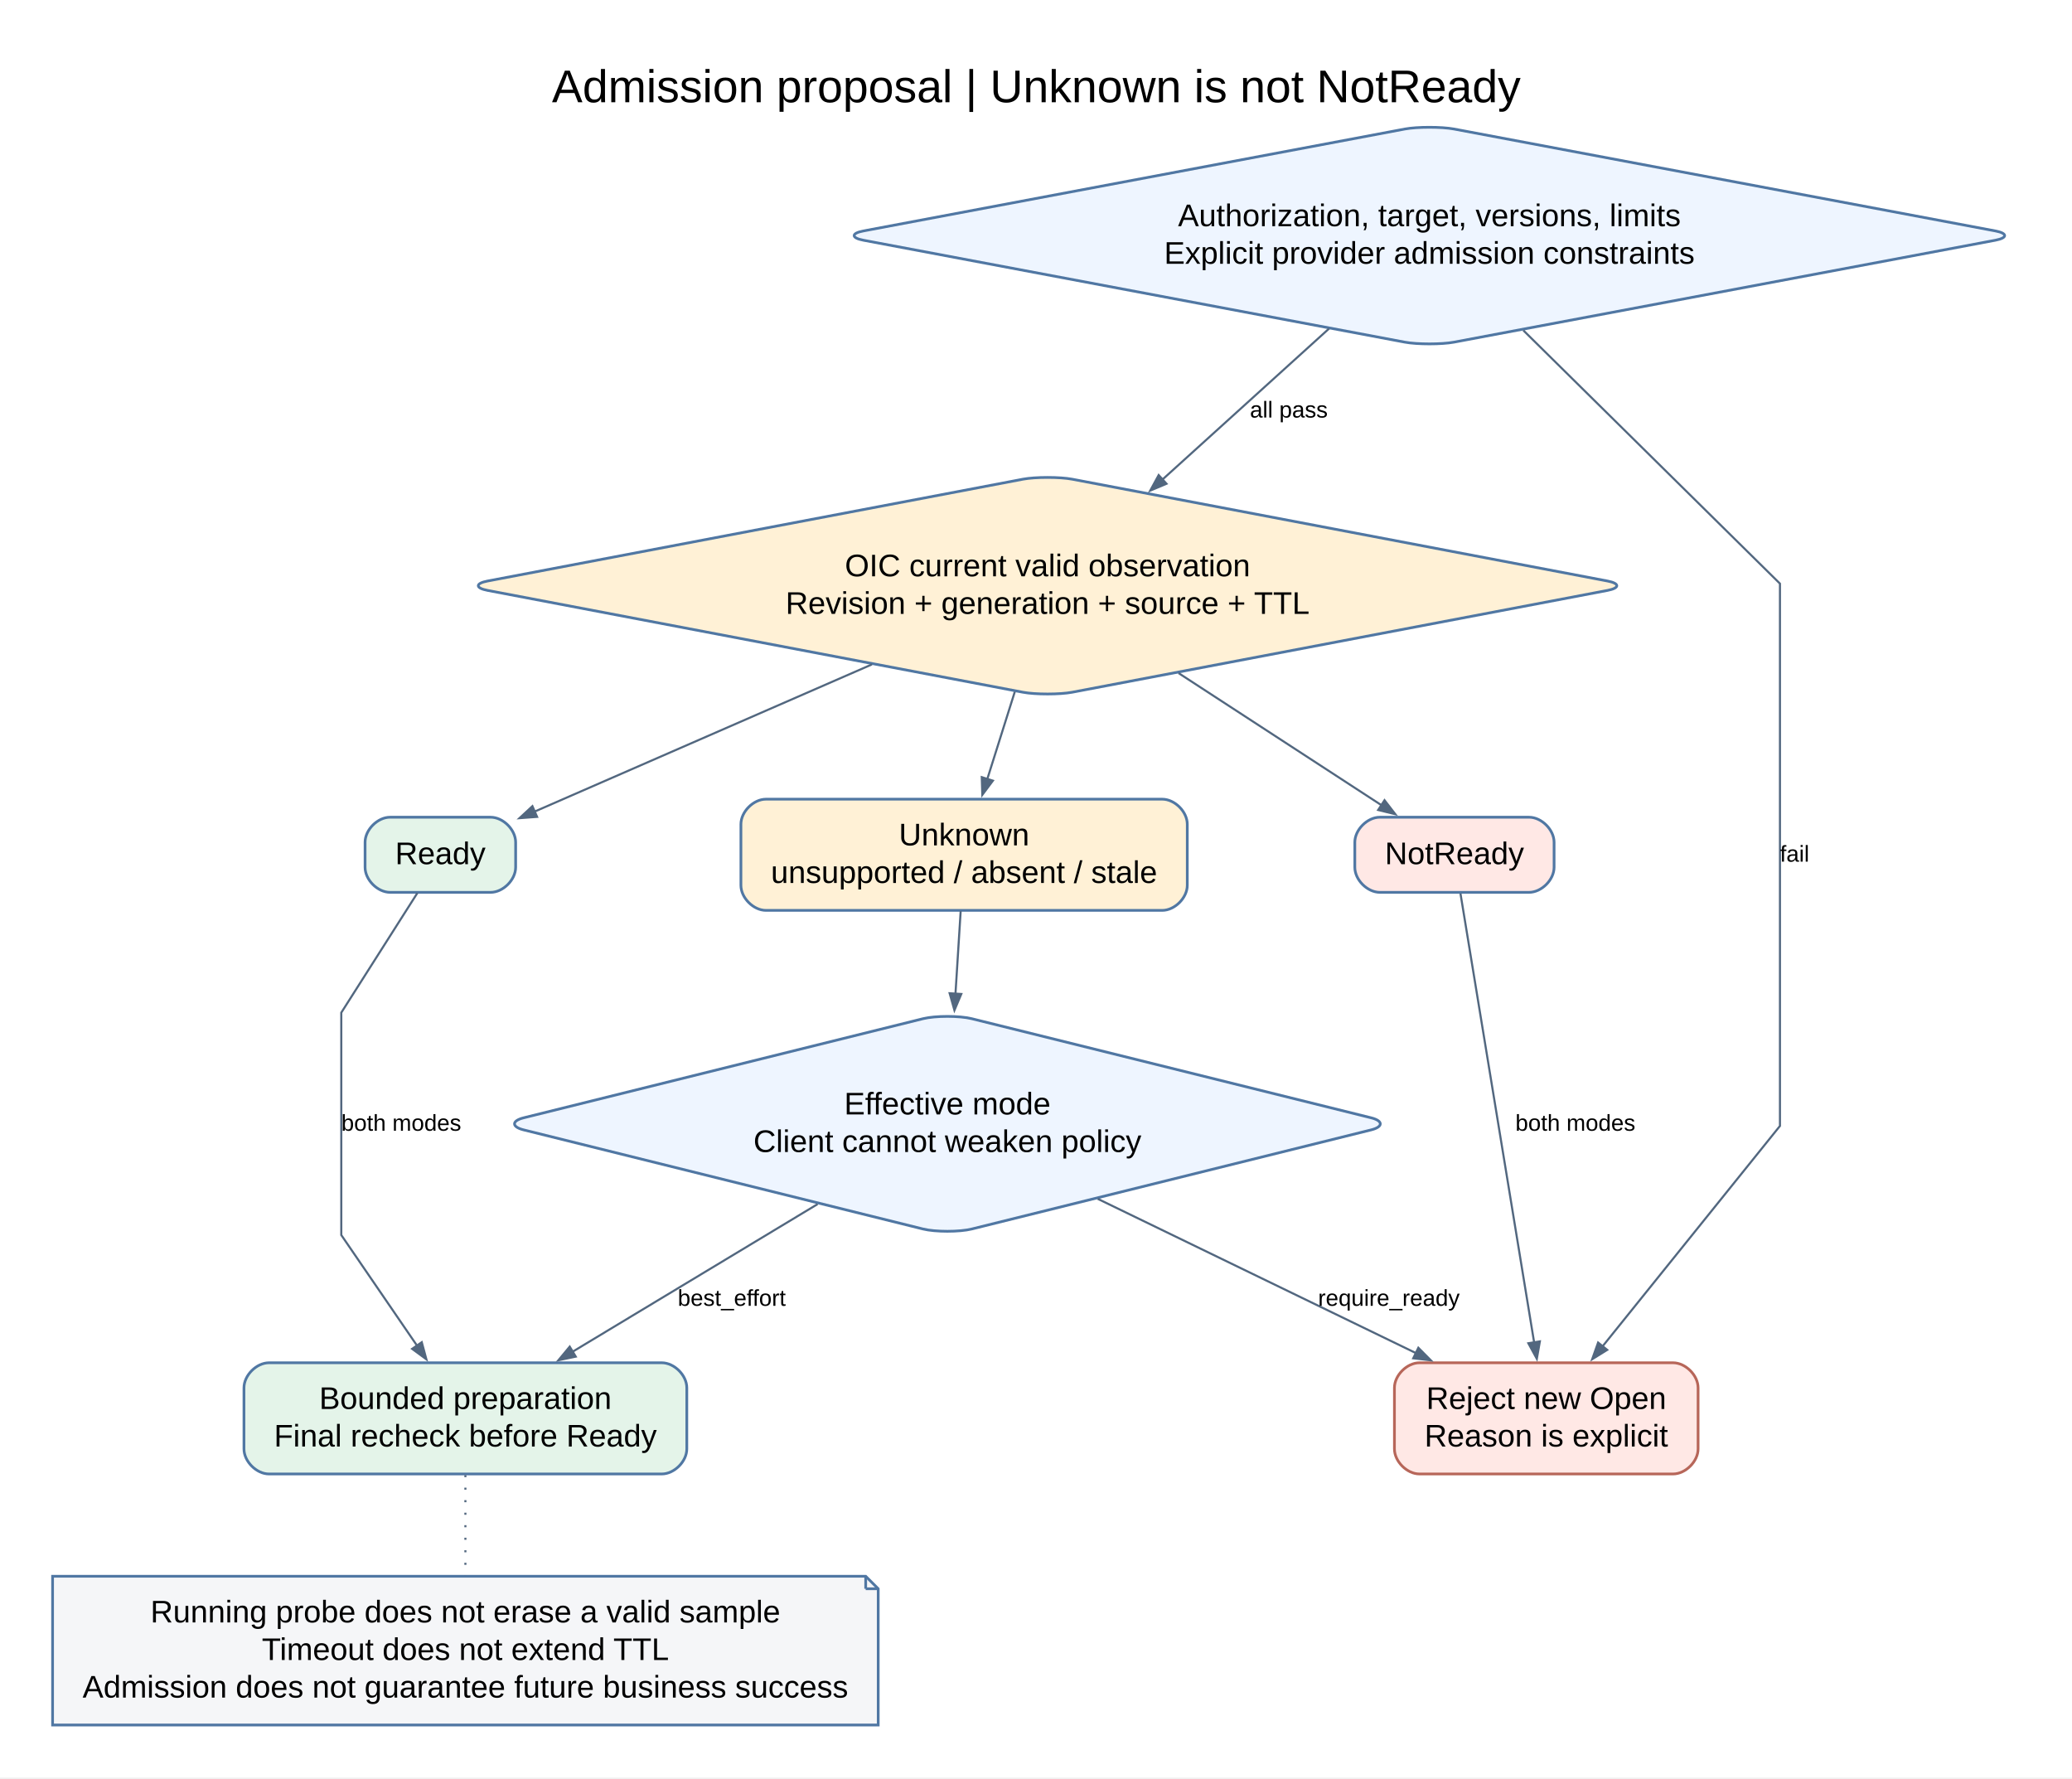
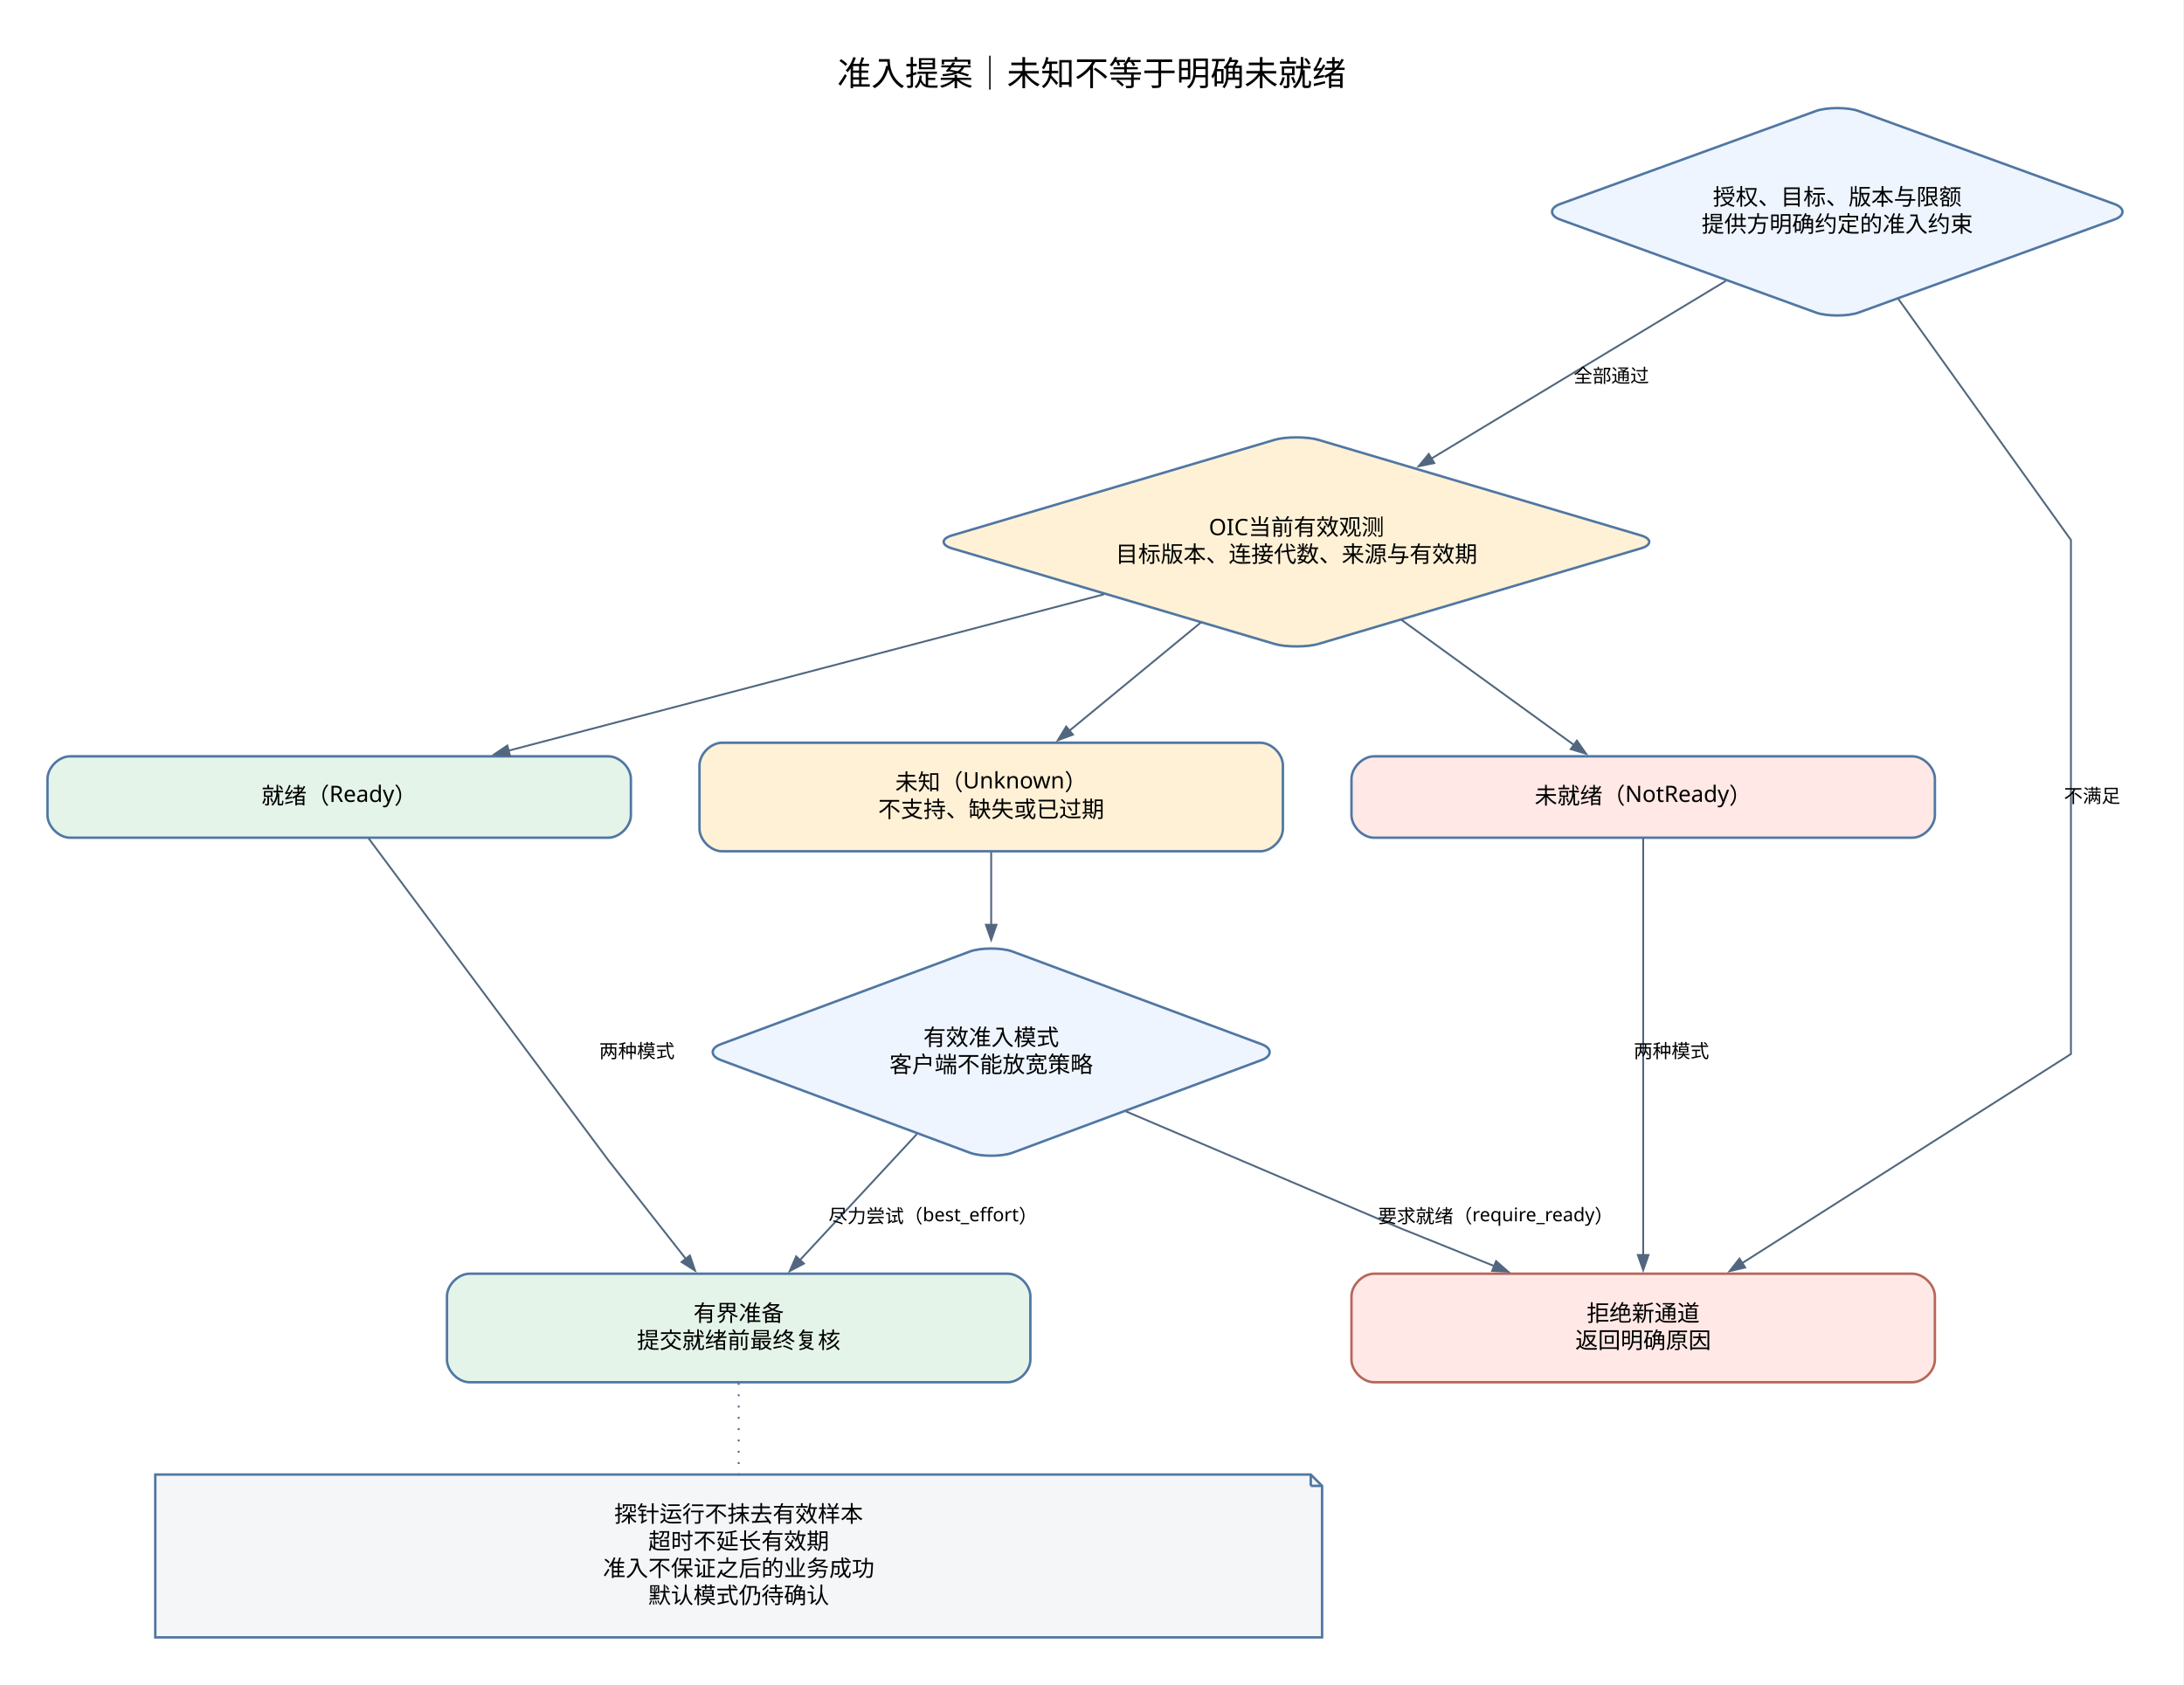
- <svg xmlns="http://www.w3.org/2000/svg" width="993pt" height="852pt" viewBox="0.00 0.00 993.00 852.00">
-   <g id="graph0" class="graph" transform="scale(1 1) rotate(0) translate(25.2 826.52)">
-     <polygon fill="white" stroke="none" points="-25.2,25.2 -25.2,-826.52 968.11,-826.52 968.11,25.2 -25.2,25.2" />
-     <text xml:space="preserve" text-anchor="middle" x="471.45" y="-777.52" font-family="Arial" font-size="22.00">Admission proposal | Unknown is not NotReady</text>
+ <svg xmlns="http://www.w3.org/2000/svg" width="1159pt" height="894pt" viewBox="0.00 0.00 1159.00 894.00">
+   <g id="graph0" class="graph" transform="scale(1 1) rotate(0) translate(25.2 869)">
+     <polygon fill="white" stroke="none" points="-25.2,25.2 -25.2,-869 1133.4,-869 1133.4,25.2 -25.2,25.2" />
+     <text xml:space="preserve" text-anchor="middle" x="554.1" y="-823.6" font-family="Noto Sans SC" font-size="18.00">准入提案｜未知不等于明确未就绪</text>
    <g id="node1" class="node">
-       <path fill="#eef5ff" stroke="#5077a3" stroke-width="1.3" d="M648.05,-764.7C648.05,-764.7 388.56,-715.86 388.56,-715.86 382.67,-714.75 382.67,-712.53 388.56,-711.42 388.56,-711.42 648.05,-662.58 648.05,-662.58 653.94,-661.47 665.74,-661.47 671.63,-662.58 671.63,-662.58 931.11,-711.42 931.11,-711.42 937.01,-712.53 937.01,-714.75 931.11,-715.86 931.11,-715.86 671.63,-764.7 671.63,-764.7 665.74,-765.81 653.94,-765.81 648.05,-764.7" />
-       <text xml:space="preserve" text-anchor="middle" x="659.84" y="-718.14" font-family="Arial" font-size="15.00">Authorization, target, versions, limits</text>
-       <text xml:space="preserve" text-anchor="middle" x="659.84" y="-700.14" font-family="Arial" font-size="15.00">Explicit provider admission constraints</text>
+       <path fill="#eef5ff" stroke="#5077a3" stroke-width="1.3" d="M938.52,-810.1C938.52,-810.1 802.68,-760.7 802.68,-760.7 797.04,-758.65 797.04,-754.55 802.68,-752.5 802.68,-752.5 938.52,-703.1 938.52,-703.1 944.16,-701.05 955.44,-701.05 961.08,-703.1 961.08,-703.1 1096.92,-752.5 1096.92,-752.5 1102.56,-754.55 1102.56,-758.65 1096.92,-760.7 1096.92,-760.7 961.08,-810.1 961.08,-810.1 955.44,-812.15 944.16,-812.15 938.52,-810.1" />
+       <text xml:space="preserve" text-anchor="middle" x="949.8" y="-760.2" font-family="Noto Sans SC" font-size="12.00">授权、目标、版本与限额</text>
+       <text xml:space="preserve" text-anchor="middle" x="949.8" y="-745.8" font-family="Noto Sans SC" font-size="12.00">提供方明确约定的准入约束</text>
    </g>
    <g id="node2" class="node">
-       <path fill="#fff1d6" stroke="#5077a3" stroke-width="1.3" d="M465.05,-596.92C465.05,-596.92 208.44,-548.12 208.44,-548.12 202.54,-547 202.54,-544.76 208.44,-543.64 208.44,-543.64 465.05,-494.84 465.05,-494.84 470.94,-493.72 482.73,-493.72 488.63,-494.84 488.63,-494.84 745.24,-543.64 745.24,-543.64 751.13,-544.76 751.13,-547 745.24,-548.12 745.24,-548.12 488.63,-596.92 488.63,-596.92 482.73,-598.04 470.94,-598.04 465.05,-596.92" />
-       <text xml:space="preserve" text-anchor="middle" x="476.84" y="-550.38" font-family="Arial" font-size="15.00">OIC current valid observation</text>
-       <text xml:space="preserve" text-anchor="middle" x="476.84" y="-532.38" font-family="Arial" font-size="15.00">Revision + generation + source + TTL</text>
+       <path fill="#fff1d6" stroke="#5077a3" stroke-width="1.3" d="M651.29,-635.59C651.29,-635.59 479.91,-584.81 479.91,-584.81 474.15,-583.1 474.15,-579.7 479.91,-577.99 479.91,-577.99 651.29,-527.21 651.29,-527.21 657.05,-525.5 668.55,-525.5 674.31,-527.21 674.31,-527.21 845.69,-577.99 845.69,-577.99 851.45,-579.7 851.45,-583.1 845.69,-584.81 845.69,-584.81 674.31,-635.59 674.31,-635.59 668.55,-637.3 657.05,-637.3 651.29,-635.59" />
+       <text xml:space="preserve" text-anchor="middle" x="662.8" y="-585" font-family="Noto Sans SC" font-size="12.00">OIC当前有效观测</text>
+       <text xml:space="preserve" text-anchor="middle" x="662.8" y="-570.6" font-family="Noto Sans SC" font-size="12.00">目标版本、连接代数、来源与有效期</text>
    </g>
    <g id="edge1" class="edge">
-       <path fill="none" stroke="#52677f" d="M611.76,-669.09C587.27,-646.91 557.38,-619.83 531.96,-596.81" />
-       <polygon fill="#52677f" stroke="#52677f" points="533.85,-594.74 526.04,-591.44 530.09,-598.89 533.85,-594.74" />
-       <text xml:space="preserve" text-anchor="middle" x="592.47" y="-626.46" font-family="Arial" font-size="11.00">all pass</text>
+       <path fill="none" stroke="#52677f" d="M890.68,-719.92C845.29,-692.53 782.44,-654.6 734.23,-625.51" />
+       <polygon fill="#52677f" stroke="#52677f" points="735.92,-623.25 727.62,-621.52 733.02,-628.05 735.92,-623.25" />
+       <text xml:space="preserve" text-anchor="middle" x="829.91" y="-666" font-family="Noto Sans SC" font-size="10.00">全部通过</text>
    </g>
    <g id="node8" class="node">
-       <path fill="#ffe8e5" stroke="#b76659" stroke-width="1.3" d="M776.6,-173.56C776.6,-173.56 655.08,-173.56 655.08,-173.56 649.08,-173.56 643.08,-167.56 643.08,-161.56 643.08,-161.56 643.08,-132.28 643.08,-132.28 643.08,-126.28 649.08,-120.28 655.08,-120.28 655.08,-120.28 776.6,-120.28 776.6,-120.28 782.6,-120.28 788.6,-126.28 788.6,-132.28 788.6,-132.28 788.6,-161.56 788.6,-161.56 788.6,-167.56 782.6,-173.56 776.6,-173.56" />
-       <text xml:space="preserve" text-anchor="middle" x="715.84" y="-151.42" font-family="Arial" font-size="15.00">Reject new Open</text>
-       <text xml:space="preserve" text-anchor="middle" x="715.84" y="-133.42" font-family="Arial" font-size="15.00">Reason is explicit</text>
+       <path fill="#ffe8e5" stroke="#b76659" stroke-width="1.3" d="M989.6,-193C989.6,-193 704,-193 704,-193 698,-193 692,-187 692,-181 692,-181 692,-147.4 692,-147.4 692,-141.4 698,-135.4 704,-135.4 704,-135.4 989.6,-135.4 989.6,-135.4 995.6,-135.4 1001.6,-141.4 1001.6,-147.4 1001.6,-147.4 1001.6,-181 1001.6,-181 1001.6,-187 995.6,-193 989.6,-193" />
+       <text xml:space="preserve" text-anchor="middle" x="846.8" y="-167.8" font-family="Noto Sans SC" font-size="12.00">拒绝新通道</text>
+       <text xml:space="preserve" text-anchor="middle" x="846.8" y="-153.4" font-family="Noto Sans SC" font-size="12.00">返回明确原因</text>
    </g>
    <g id="edge2" class="edge">
-       <path fill="none" stroke="#52677f" d="M704.86,-668.22C754.62,-619.12 827.84,-546.88 827.84,-546.88 827.84,-546.88 827.84,-546.88 827.84,-287.04 827.84,-287.04 776,-222.65 742.86,-181.48" />
-       <polygon fill="#52677f" stroke="#52677f" points="745.05,-179.74 737.85,-175.27 740.69,-183.25 745.05,-179.74" />
-       <text xml:space="preserve" text-anchor="middle" x="834.87" y="-413.66" font-family="Arial" font-size="11.00">fail</text>
+       <path fill="none" stroke="#52677f" d="M982.06,-710.55C1018.8,-659.23 1073.8,-582.4 1073.8,-582.4 1073.8,-582.4 1073.8,-582.4 1073.8,-309.6 1073.8,-309.6 966.4,-241.28 899.34,-198.62" />
+       <polygon fill="#52677f" stroke="#52677f" points="900.91,-196.3 892.65,-194.37 897.9,-201.03 900.91,-196.3" />
+       <text xml:space="preserve" text-anchor="middle" x="1085.05" y="-443" font-family="Noto Sans SC" font-size="10.00">不满足</text>
    </g>
    <g id="node3" class="node">
-       <path fill="#e4f4e9" stroke="#5077a3" stroke-width="1.3" d="M209.92,-434.96C209.92,-434.96 161.76,-434.96 161.76,-434.96 155.76,-434.96 149.76,-428.96 149.76,-422.96 149.76,-422.96 149.76,-410.96 149.76,-410.96 149.76,-404.96 155.76,-398.96 161.76,-398.96 161.76,-398.96 209.92,-398.96 209.92,-398.96 215.92,-398.96 221.92,-404.96 221.92,-410.96 221.92,-410.96 221.92,-422.96 221.92,-422.96 221.92,-428.96 215.92,-434.96 209.92,-434.96" />
-       <text xml:space="preserve" text-anchor="middle" x="185.84" y="-412.46" font-family="Arial" font-size="15.00">Ready</text>
+       <path fill="#e4f4e9" stroke="#5077a3" stroke-width="1.3" d="M297.6,-467.6C297.6,-467.6 12,-467.6 12,-467.6 6,-467.6 0,-461.6 0,-455.6 0,-455.6 0,-436.4 0,-436.4 0,-430.4 6,-424.4 12,-424.4 12,-424.4 297.6,-424.4 297.6,-424.4 303.6,-424.4 309.6,-430.4 309.6,-436.4 309.6,-436.4 309.6,-455.6 309.6,-455.6 309.6,-461.6 303.6,-467.6 297.6,-467.6" />
+       <text xml:space="preserve" text-anchor="middle" x="154.8" y="-442.4" font-family="Noto Sans SC" font-size="12.00">就绪（Ready）</text>
    </g>
    <g id="edge3" class="edge">
-       <path fill="none" stroke="#52677f" d="M392.67,-508.17C339.9,-485.16 273.97,-456.4 230.92,-437.62" />
-       <polygon fill="#52677f" stroke="#52677f" points="232.2,-435.13 223.75,-434.5 229.96,-440.26 232.2,-435.13" />
+       <path fill="none" stroke="#52677f" d="M560.61,-553.56C468.03,-529.25 332.95,-493.78 244.48,-470.55" />
+       <polygon fill="#52677f" stroke="#52677f" points="245.45,-467.91 237,-468.58 244.02,-473.32 245.45,-467.91" />
    </g>
    <g id="node4" class="node">
-       <path fill="#ffe8e5" stroke="#5077a3" stroke-width="1.3" d="M707.59,-434.96C707.59,-434.96 636.09,-434.96 636.09,-434.96 630.09,-434.96 624.09,-428.96 624.09,-422.96 624.09,-422.96 624.09,-410.96 624.09,-410.96 624.09,-404.96 630.09,-398.96 636.09,-398.96 636.09,-398.96 707.59,-398.96 707.59,-398.96 713.59,-398.96 719.59,-404.96 719.59,-410.96 719.59,-410.96 719.59,-422.96 719.59,-422.96 719.59,-428.96 713.59,-434.96 707.59,-434.96" />
-       <text xml:space="preserve" text-anchor="middle" x="671.84" y="-412.46" font-family="Arial" font-size="15.00">NotReady</text>
+       <path fill="#ffe8e5" stroke="#5077a3" stroke-width="1.3" d="M989.6,-467.6C989.6,-467.6 704,-467.6 704,-467.6 698,-467.6 692,-461.6 692,-455.6 692,-455.6 692,-436.4 692,-436.4 692,-430.4 698,-424.4 704,-424.4 704,-424.4 989.6,-424.4 989.6,-424.4 995.6,-424.4 1001.6,-430.4 1001.6,-436.4 1001.6,-436.4 1001.6,-455.6 1001.6,-455.6 1001.6,-461.6 995.6,-467.6 989.6,-467.6" />
+       <text xml:space="preserve" text-anchor="middle" x="846.8" y="-442.4" font-family="Noto Sans SC" font-size="12.00">未就绪（NotReady）</text>
    </g>
    <g id="edge4" class="edge">
-       <path fill="none" stroke="#52677f" d="M539.61,-504.02C571.94,-482.98 610.12,-458.13 637.12,-440.55" />
-       <polygon fill="#52677f" stroke="#52677f" points="638.33,-443.11 643.51,-436.4 635.28,-438.42 638.33,-443.11" />
+       <path fill="none" stroke="#52677f" d="M718.51,-540.01C748.25,-518.45 784.03,-492.51 810.24,-473.51" />
+       <polygon fill="#52677f" stroke="#52677f" points="811.64,-475.95 816.48,-468.98 808.36,-471.41 811.64,-475.95" />
    </g>
    <g id="node5" class="node">
-       <path fill="#fff1d6" stroke="#5077a3" stroke-width="1.3" d="M531.8,-443.6C531.8,-443.6 341.88,-443.6 341.88,-443.6 335.88,-443.6 329.88,-437.6 329.88,-431.6 329.88,-431.6 329.88,-402.32 329.88,-402.32 329.88,-396.32 335.88,-390.32 341.88,-390.32 341.88,-390.32 531.8,-390.32 531.8,-390.32 537.8,-390.32 543.8,-396.32 543.8,-402.32 543.8,-402.32 543.8,-431.6 543.8,-431.6 543.8,-437.6 537.8,-443.6 531.8,-443.6" />
-       <text xml:space="preserve" text-anchor="middle" x="436.84" y="-421.46" font-family="Arial" font-size="15.00">Unknown</text>
-       <text xml:space="preserve" text-anchor="middle" x="436.84" y="-403.46" font-family="Arial" font-size="15.00">unsupported / absent / stale</text>
+       <path fill="#fff1d6" stroke="#5077a3" stroke-width="1.3" d="M643.6,-474.8C643.6,-474.8 358,-474.8 358,-474.8 352,-474.8 346,-468.8 346,-462.8 346,-462.8 346,-429.2 346,-429.2 346,-423.2 352,-417.2 358,-417.2 358,-417.2 643.6,-417.2 643.6,-417.2 649.6,-417.2 655.6,-423.2 655.6,-429.2 655.6,-429.2 655.6,-462.8 655.6,-462.8 655.6,-468.8 649.6,-474.8 643.6,-474.8" />
+       <text xml:space="preserve" text-anchor="middle" x="500.8" y="-449.6" font-family="Noto Sans SC" font-size="12.00">未知（Unknown）</text>
+       <text xml:space="preserve" text-anchor="middle" x="500.8" y="-435.2" font-family="Noto Sans SC" font-size="12.00">不支持、缺失或已过期</text>
    </g>
    <g id="edge5" class="edge">
-       <path fill="none" stroke="#52677f" d="M461.14,-495.08C456.74,-481.11 452.05,-466.21 447.97,-453.27" />
-       <polygon fill="#52677f" stroke="#52677f" points="450.65,-452.47 445.58,-445.68 445.31,-454.15 450.65,-452.47" />
+       <path fill="none" stroke="#52677f" d="M611.99,-538.56C589.58,-520.1 563.57,-498.69 542.34,-481.21" />
+       <polygon fill="#52677f" stroke="#52677f" points="544.17,-479.09 536.21,-476.16 540.61,-483.41 544.17,-479.09" />
    </g>
    <g id="node7" class="node">
-       <path fill="#e4f4e9" stroke="#5077a3" stroke-width="1.3" d="M291.95,-173.56C291.95,-173.56 103.72,-173.56 103.72,-173.56 97.72,-173.56 91.72,-167.56 91.72,-161.56 91.72,-161.56 91.72,-132.28 91.72,-132.28 91.72,-126.28 97.72,-120.28 103.72,-120.28 103.72,-120.28 291.95,-120.28 291.95,-120.28 297.95,-120.28 303.95,-126.28 303.95,-132.28 303.95,-132.28 303.95,-161.56 303.95,-161.56 303.95,-167.56 297.95,-173.56 291.95,-173.56" />
-       <text xml:space="preserve" text-anchor="middle" x="197.84" y="-151.42" font-family="Arial" font-size="15.00">Bounded preparation</text>
-       <text xml:space="preserve" text-anchor="middle" x="197.84" y="-133.42" font-family="Arial" font-size="15.00">Final recheck before Ready</text>
+       <path fill="#e4f4e9" stroke="#5077a3" stroke-width="1.3" d="M509.6,-193C509.6,-193 224,-193 224,-193 218,-193 212,-187 212,-181 212,-181 212,-147.4 212,-147.4 212,-141.4 218,-135.4 224,-135.4 224,-135.4 509.6,-135.4 509.6,-135.4 515.6,-135.4 521.6,-141.4 521.6,-147.4 521.6,-147.4 521.6,-181 521.6,-181 521.6,-187 515.6,-193 509.6,-193" />
+       <text xml:space="preserve" text-anchor="middle" x="366.8" y="-167.8" font-family="Noto Sans SC" font-size="12.00">有界准备</text>
+       <text xml:space="preserve" text-anchor="middle" x="366.8" y="-153.4" font-family="Noto Sans SC" font-size="12.00">提交就绪前最终复核</text>
    </g>
    <g id="edge6" class="edge">
-       <path fill="none" stroke="#52677f" d="M174.83,-398.65C160.8,-376.6 138.36,-341.32 138.36,-341.32 138.36,-341.32 138.36,-234.76 138.36,-234.76 138.36,-234.76 157.99,-206.09 174.7,-181.7" />
-       <polygon fill="#52677f" stroke="#52677f" points="176.93,-183.41 179.14,-175.22 172.31,-180.24 176.93,-183.41" />
-       <text xml:space="preserve" text-anchor="middle" x="167.1" y="-284.74" font-family="Arial" font-size="11.00">both modes</text>
+       <path fill="none" stroke="#52677f" d="M170.38,-424.09C207.44,-374.32 297.8,-253 297.8,-253 297.8,-253 319.66,-225.18 338.77,-200.86" />
+       <polygon fill="#52677f" stroke="#52677f" points="340.91,-202.67 343.65,-194.65 336.51,-199.21 340.91,-202.67" />
+       <text xml:space="preserve" text-anchor="middle" x="312.8" y="-307.6" font-family="Noto Sans SC" font-size="10.00">两种模式</text>
    </g>
    <g id="edge7" class="edge">
-       <path fill="none" stroke="#52677f" d="M674.73,-398.37C681.88,-354.79 700.53,-241.15 710.06,-183.12" />
-       <polygon fill="#52677f" stroke="#52677f" points="712.78,-183.81 711.32,-175.46 707.26,-182.91 712.78,-183.81" />
-       <text xml:space="preserve" text-anchor="middle" x="729.79" y="-284.74" font-family="Arial" font-size="11.00">both modes</text>
+       <path fill="none" stroke="#52677f" d="M846.8,-423.97C846.8,-376.9 846.8,-262.51 846.8,-202.84" />
+       <polygon fill="#52677f" stroke="#52677f" points="849.6,-202.91 846.8,-194.91 844,-202.91 849.6,-202.91" />
+       <text xml:space="preserve" text-anchor="middle" x="861.8" y="-307.6" font-family="Noto Sans SC" font-size="10.00">两种模式</text>
    </g>
    <g id="node6" class="node">
-       <path fill="#eef5ff" stroke="#5077a3" stroke-width="1.3" d="M417.19,-338.43C417.19,-338.43 225.75,-290.93 225.75,-290.93 219.92,-289.48 219.92,-286.6 225.75,-285.15 225.75,-285.15 417.19,-237.65 417.19,-237.65 423.02,-236.2 434.66,-236.2 440.49,-237.65 440.49,-237.65 631.93,-285.15 631.93,-285.15 637.76,-286.6 637.76,-289.48 631.93,-290.93 631.93,-290.93 440.49,-338.43 440.49,-338.43 434.66,-339.88 423.02,-339.88 417.19,-338.43" />
-       <text xml:space="preserve" text-anchor="middle" x="428.84" y="-292.54" font-family="Arial" font-size="15.00">Effective mode</text>
-       <text xml:space="preserve" text-anchor="middle" x="428.84" y="-274.54" font-family="Arial" font-size="15.00">Client cannot weaken policy</text>
+       <path fill="#eef5ff" stroke="#5077a3" stroke-width="1.3" d="M489.55,-364.02C489.55,-364.02 357.25,-314.78 357.25,-314.78 351.62,-312.69 351.62,-308.51 357.25,-306.42 357.25,-306.42 489.55,-257.18 489.55,-257.18 495.18,-255.09 506.42,-255.09 512.05,-257.18 512.05,-257.18 644.35,-306.42 644.35,-306.42 649.98,-308.51 649.98,-312.69 644.35,-314.78 644.35,-314.78 512.05,-364.02 512.05,-364.02 506.42,-366.11 495.18,-366.11 489.55,-364.02" />
+       <text xml:space="preserve" text-anchor="middle" x="500.8" y="-314.2" font-family="Noto Sans SC" font-size="12.00">有效准入模式</text>
+       <text xml:space="preserve" text-anchor="middle" x="500.8" y="-299.8" font-family="Noto Sans SC" font-size="12.00">客户端不能放宽策略</text>
    </g>
    <g id="edge8" class="edge">
-       <path fill="none" stroke="#52677f" d="M435.2,-389.97C434.47,-378.37 433.57,-364.16 432.69,-350.12" />
-       <polygon fill="#52677f" stroke="#52677f" points="435.5,-350.26 432.21,-342.45 429.91,-350.61 435.5,-350.26" />
+       <path fill="none" stroke="#52677f" d="M500.8,-416.71C500.8,-405.34 500.8,-391.71 500.8,-378.09" />
+       <polygon fill="#52677f" stroke="#52677f" points="503.6,-378.2 500.8,-370.2 498,-378.2 503.6,-378.2" />
    </g>
    <g id="edge9" class="edge">
-       <path fill="none" stroke="#52677f" d="M366.63,-249.58C329.89,-227.45 283.93,-199.77 249.25,-178.88" />
-       <polygon fill="#52677f" stroke="#52677f" points="250.73,-176.51 242.43,-174.78 247.84,-181.3 250.73,-176.51" />
-       <text xml:space="preserve" text-anchor="middle" x="325.5" y="-200.86" font-family="Arial" font-size="11.00">best_effort</text>
+       <path fill="none" stroke="#52677f" d="M461.32,-267.06C441.57,-245.77 417.96,-220.33 399.27,-200.19" />
+       <polygon fill="#52677f" stroke="#52677f" points="401.41,-198.38 393.91,-194.42 397.3,-202.19 401.41,-198.38" />
+       <text xml:space="preserve" text-anchor="middle" x="469.93" y="-220" font-family="Noto Sans SC" font-size="10.00">尽力尝试（best_effort）</text>
    </g>
    <g id="edge10" class="edge">
-       <path fill="none" stroke="#52677f" d="M500.89,-252.11C547.84,-229.35 608.5,-199.95 653.4,-178.19" />
-       <polygon fill="#52677f" stroke="#52677f" points="654.54,-180.75 660.51,-174.74 652.09,-175.71 654.54,-180.75" />
-       <text xml:space="preserve" text-anchor="middle" x="640.42" y="-200.86" font-family="Arial" font-size="11.00">require_ready</text>
+       <path fill="none" stroke="#52677f" d="M572.31,-279.15C635.7,-252.16 718.28,-217 718.28,-217 718.28,-217 741.27,-207.73 767.81,-197.04" />
+       <polygon fill="#52677f" stroke="#52677f" points="768.75,-199.68 775.12,-194.09 766.65,-194.48 768.75,-199.68" />
+       <text xml:space="preserve" text-anchor="middle" x="768.54" y="-220" font-family="Noto Sans SC" font-size="10.00">要求就绪（require_ready）</text>
    </g>
    <g id="node9" class="node">
-       <polygon fill="#f5f6f8" stroke="#5077a3" stroke-width="1.3" points="389.68,-71.28 0,-71.28 0,0 395.68,0 395.68,-65.28 389.68,-71.28" />
-       <polyline fill="none" stroke="#5077a3" stroke-width="1.3" points="389.68,-71.28 389.68,-65.28" />
-       <polyline fill="none" stroke="#5077a3" stroke-width="1.3" points="395.68,-65.28 389.68,-65.28" />
-       <text xml:space="preserve" text-anchor="middle" x="197.84" y="-49.14" font-family="Arial" font-size="15.00">Running probe does not erase a valid sample</text>
-       <text xml:space="preserve" text-anchor="middle" x="197.84" y="-31.14" font-family="Arial" font-size="15.00">Timeout does not extend TTL</text>
-       <text xml:space="preserve" text-anchor="middle" x="197.84" y="-13.14" font-family="Arial" font-size="15.00">Admission does not guarantee future business success</text>
+       <polygon fill="#f5f6f8" stroke="#5077a3" stroke-width="1.3" points="670.4,-86.4 57.2,-86.4 57.2,0 676.4,0 676.4,-80.4 670.4,-86.4" />
+       <polyline fill="none" stroke="#5077a3" stroke-width="1.3" points="670.4,-86.4 670.4,-80.4" />
+       <polyline fill="none" stroke="#5077a3" stroke-width="1.3" points="676.4,-80.4 670.4,-80.4" />
+       <text xml:space="preserve" text-anchor="middle" x="366.8" y="-61.2" font-family="Noto Sans SC" font-size="12.00">探针运行不抹去有效样本</text>
+       <text xml:space="preserve" text-anchor="middle" x="366.8" y="-46.8" font-family="Noto Sans SC" font-size="12.00">超时不延长有效期</text>
+       <text xml:space="preserve" text-anchor="middle" x="366.8" y="-32.4" font-family="Noto Sans SC" font-size="12.00">准入不保证之后的业务成功</text>
+       <text xml:space="preserve" text-anchor="middle" x="366.8" y="-18" font-family="Noto Sans SC" font-size="12.00">默认模式仍待确认</text>
    </g>
    <g id="edge11" class="edge">
-       <path fill="none" stroke="#52677f" stroke-dasharray="1,5" d="M197.84,-119.74C197.84,-105.35 197.84,-87.29 197.84,-71.69" />
+       <path fill="none" stroke="#52677f" stroke-dasharray="1,5" d="M366.8,-135C366.8,-120.57 366.8,-102.7 366.8,-86.64" />
    </g>
  </g>
</svg>
